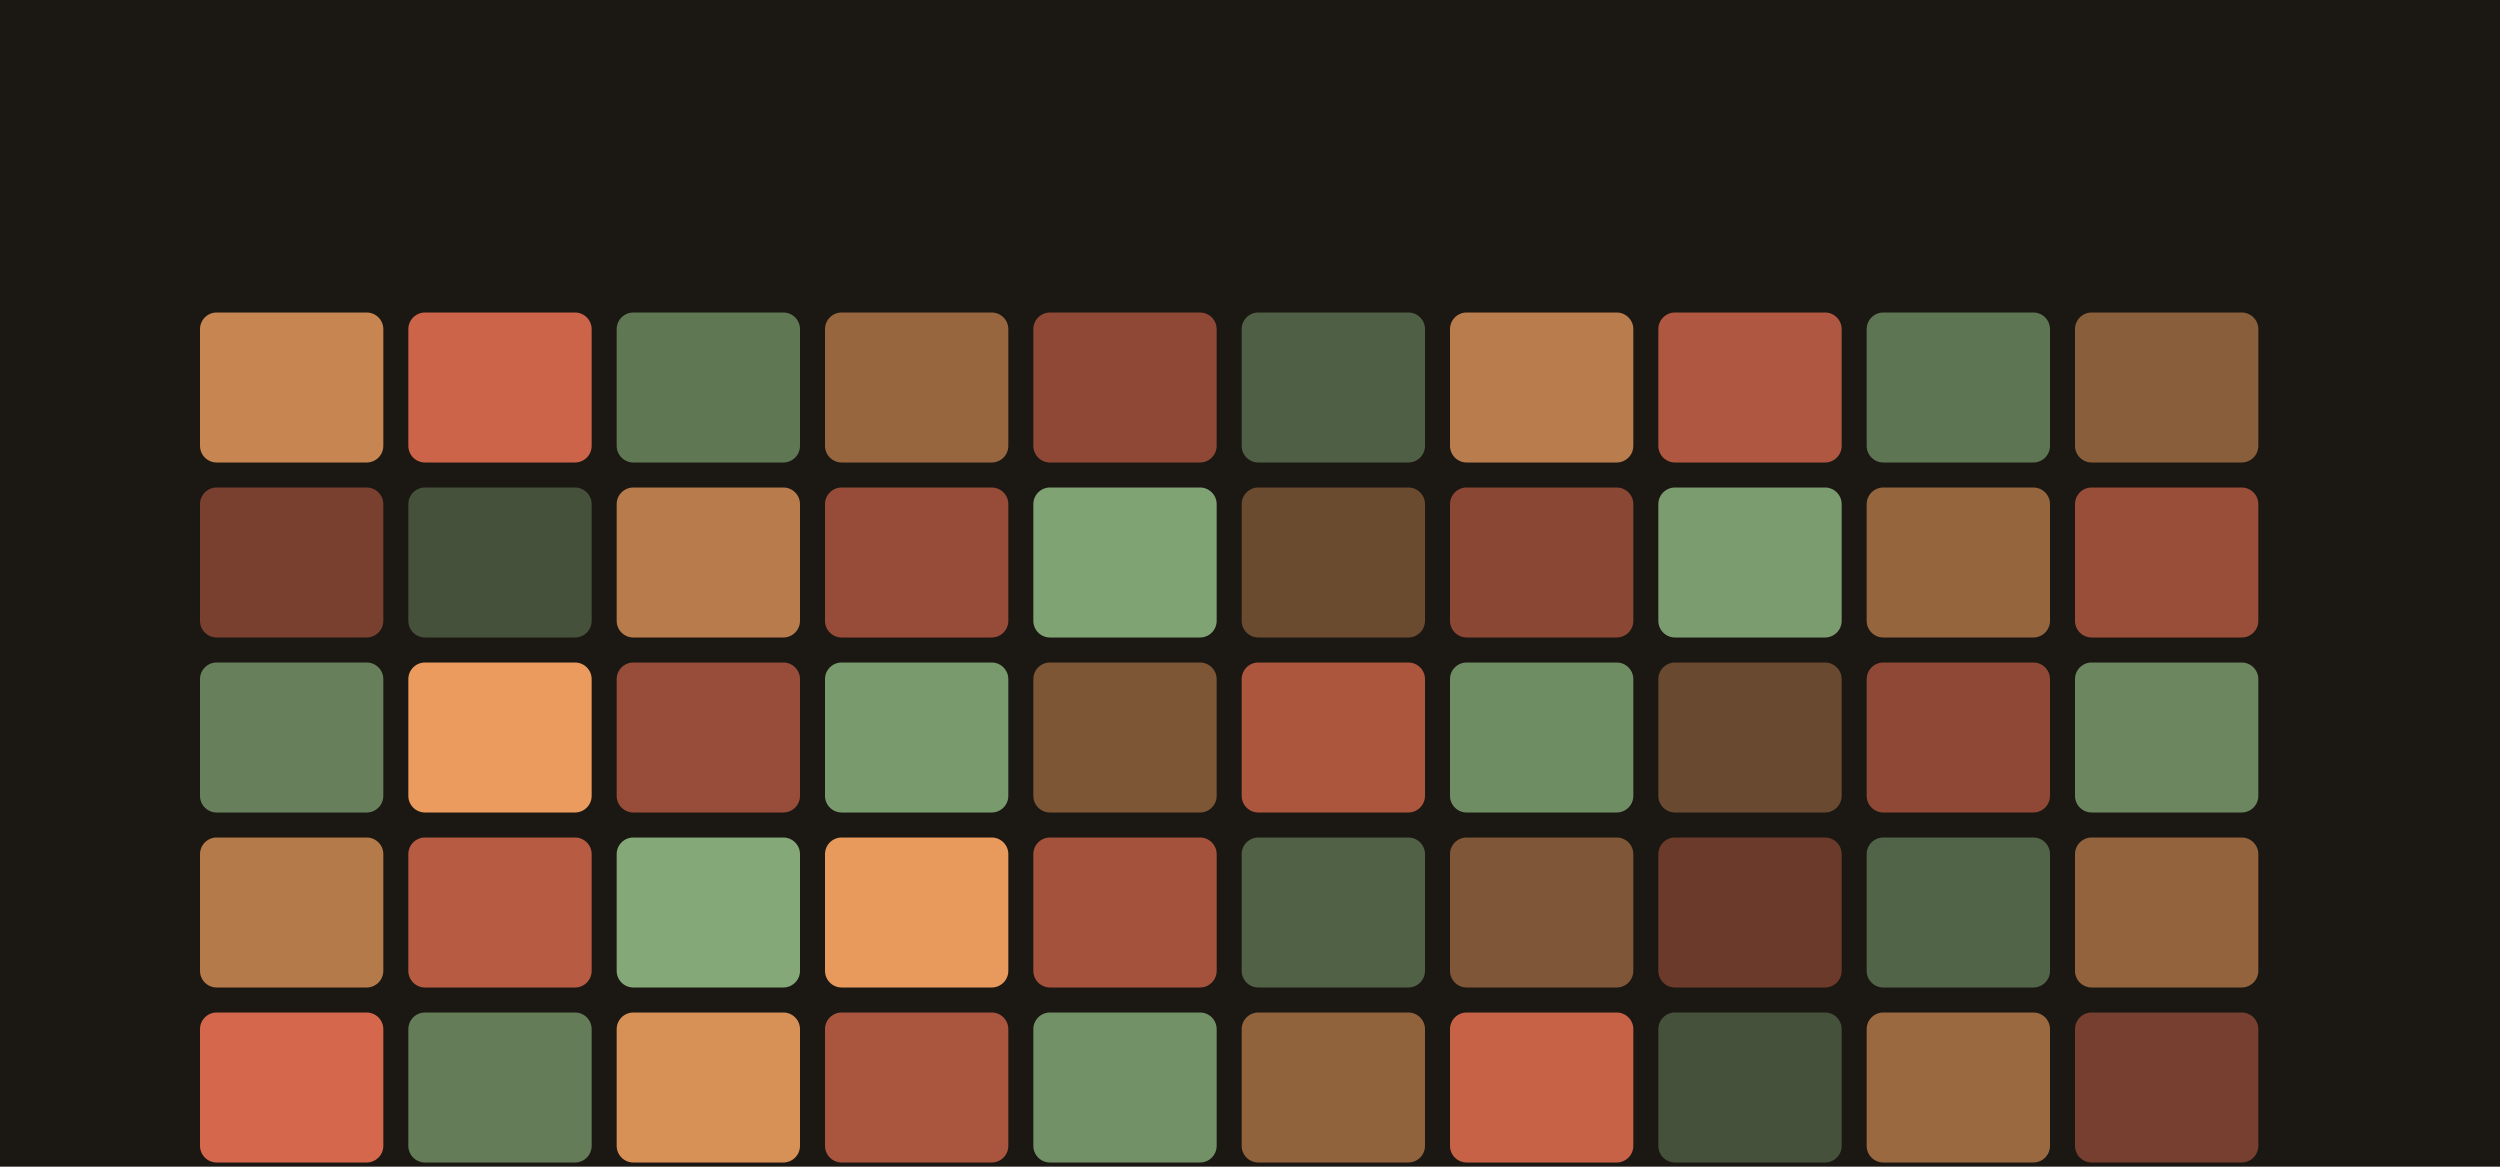
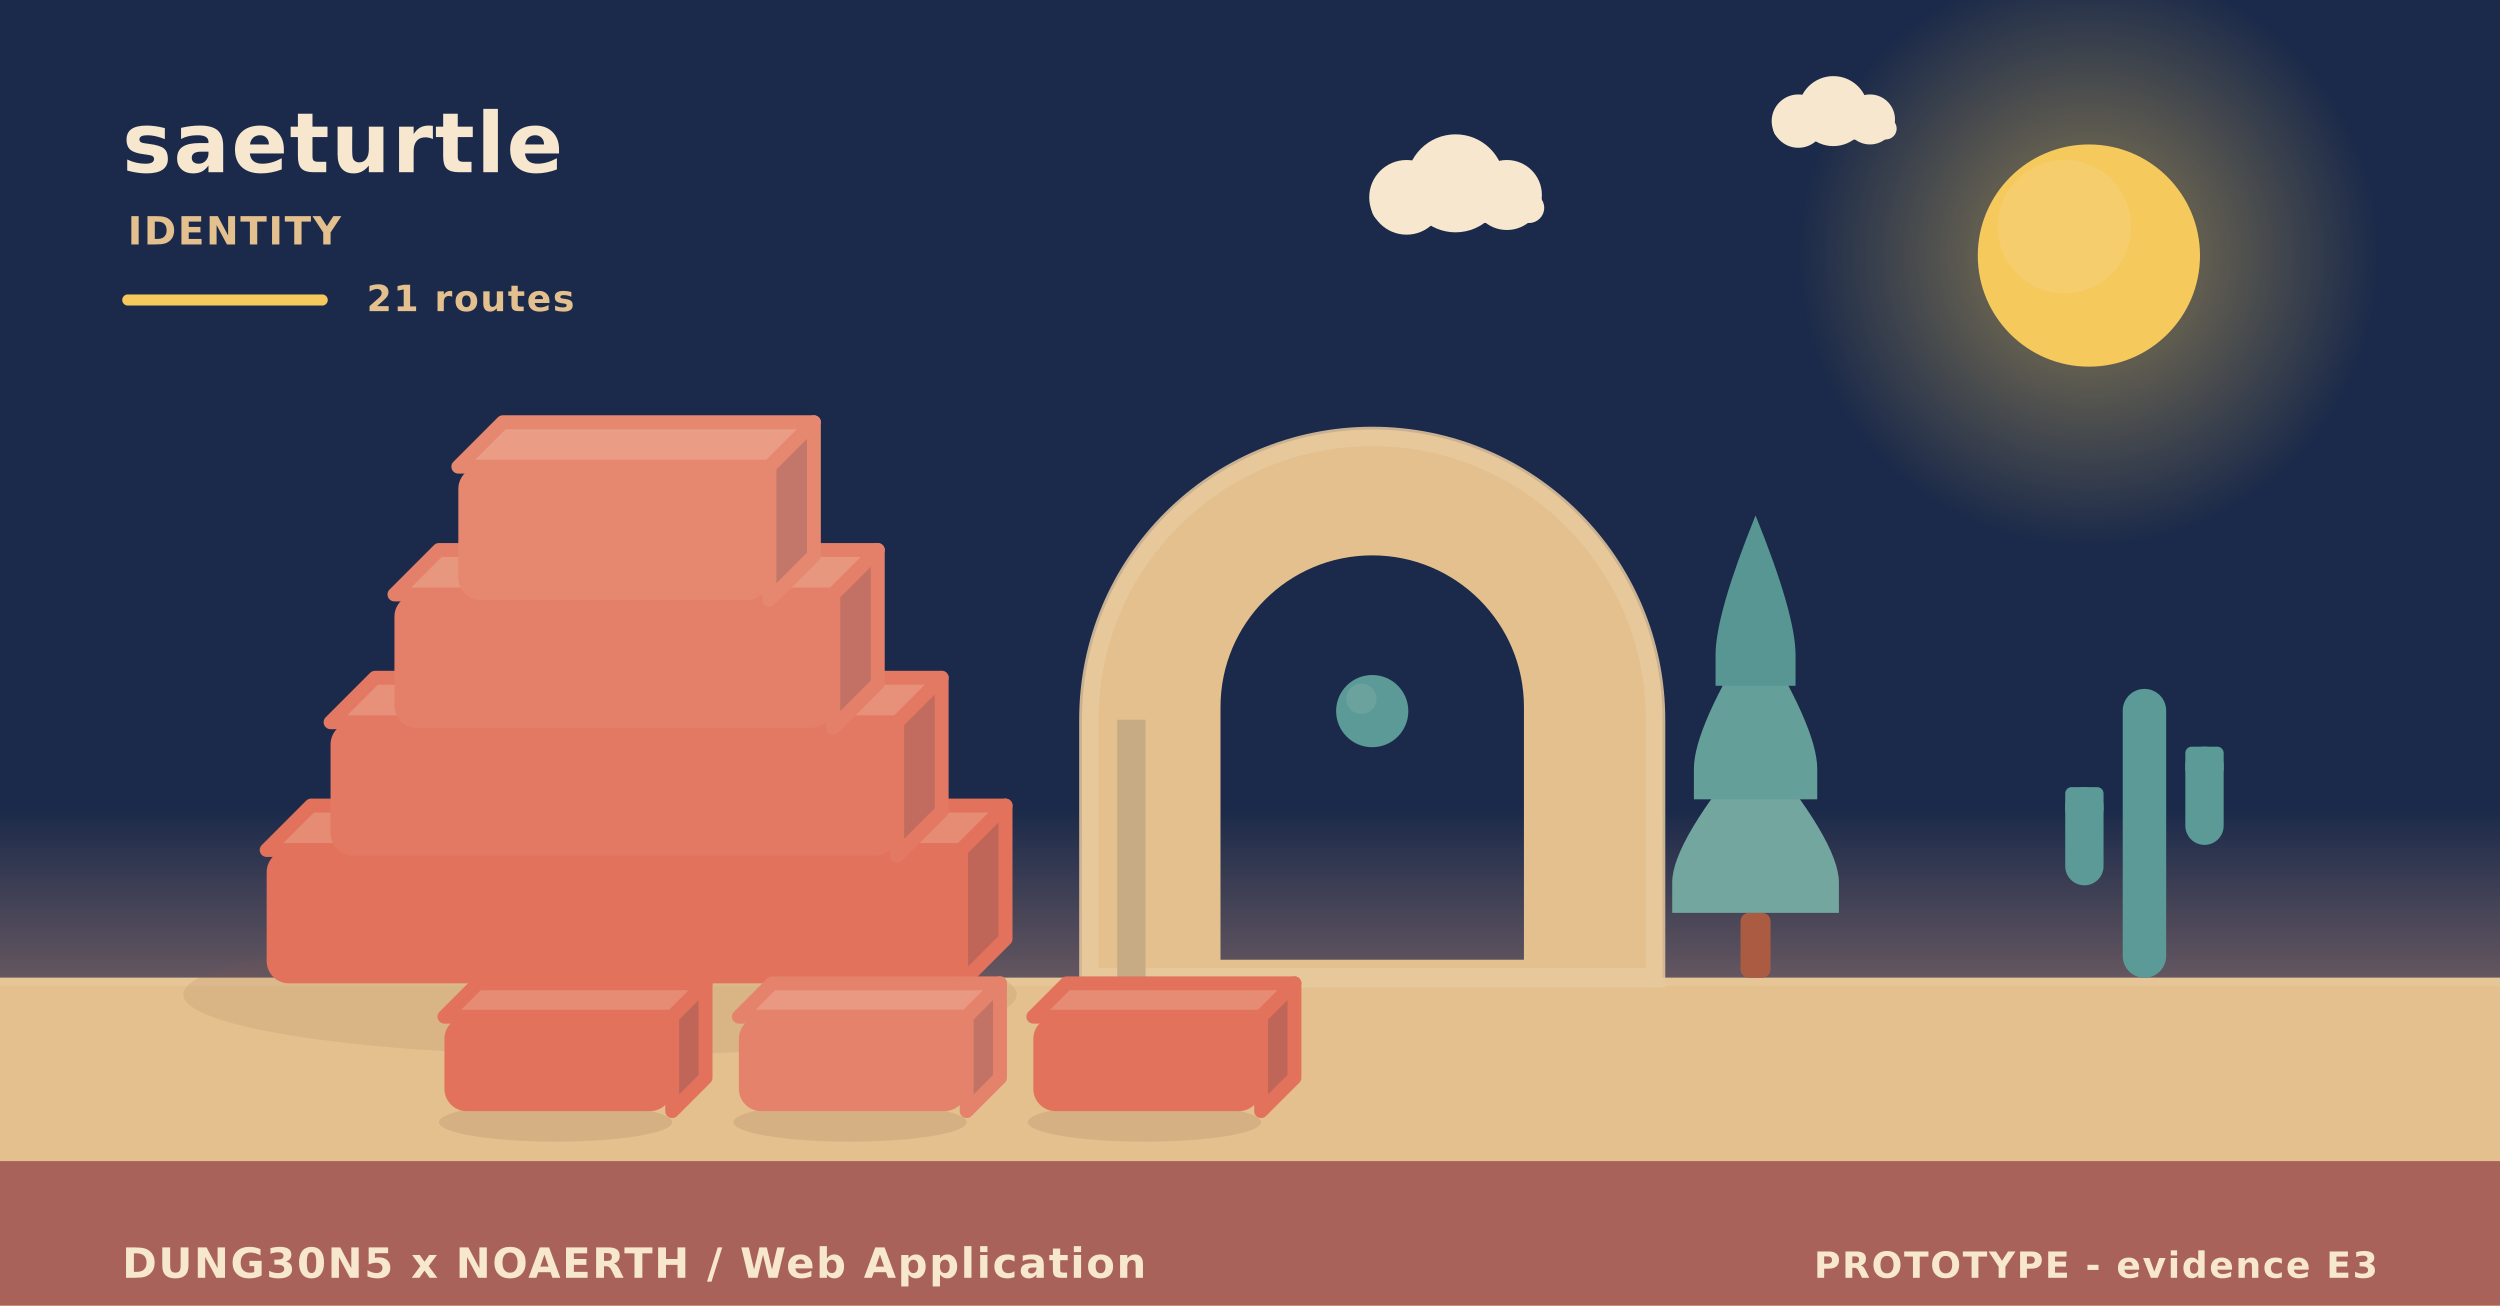
- <svg xmlns="http://www.w3.org/2000/svg" viewBox="0 0 1200 560" width="1200" height="560" role="img" aria-label="saeturtle hero">
-   <rect width="1200" height="560" fill="#1b1712" />
-   <defs>
-     <linearGradient id="gh" x1="0" y1="0" x2="1" y2="1">
-       <stop offset="0%" stop-color="#f4a261" />
-       <stop offset="100%" stop-color="#e76f51" />
-     </linearGradient>
-   </defs>
-   <rect x="96.00" y="150.00" width="88.00" height="72.00" rx="8.00" fill="#f4a261" opacity="0.79" />
-   <rect x="196.00" y="150.00" width="88.00" height="72.00" rx="8.00" fill="#e76f51" opacity="0.87" />
-   <rect x="296.00" y="150.00" width="88.00" height="72.00" rx="8.00" fill="#8ab17d" opacity="0.62" />
-   <rect x="396.00" y="150.00" width="88.00" height="72.00" rx="8.00" fill="#f4a261" opacity="0.57" />
-   <rect x="496.00" y="150.00" width="88.00" height="72.00" rx="8.00" fill="#e76f51" opacity="0.56" />
-   <rect x="596.00" y="150.00" width="88.00" height="72.00" rx="8.00" fill="#8ab17d" opacity="0.47" />
-   <rect x="696.00" y="150.00" width="88.00" height="72.00" rx="8.00" fill="#f4a261" opacity="0.73" />
-   <rect x="796.00" y="150.00" width="88.00" height="72.00" rx="8.00" fill="#e76f51" opacity="0.73" />
-   <rect x="896.00" y="150.00" width="88.00" height="72.00" rx="8.00" fill="#8ab17d" opacity="0.61" />
-   <rect x="996.00" y="150.00" width="88.00" height="72.00" rx="8.00" fill="#f4a261" opacity="0.51" />
-   <rect x="96.00" y="234.00" width="88.00" height="72.00" rx="8.00" fill="#e76f51" opacity="0.46" />
-   <rect x="196.00" y="234.00" width="88.00" height="72.00" rx="8.00" fill="#8ab17d" opacity="0.38" />
-   <rect x="296.00" y="234.00" width="88.00" height="72.00" rx="8.00" fill="#f4a261" opacity="0.72" />
-   <rect x="396.00" y="234.00" width="88.00" height="72.00" rx="8.00" fill="#e76f51" opacity="0.60" />
-   <rect x="496.00" y="234.00" width="88.00" height="72.00" rx="8.00" fill="#8ab17d" opacity="0.91" />
-   <rect x="596.00" y="234.00" width="88.00" height="72.00" rx="8.00" fill="#f4a261" opacity="0.37" />
-   <rect x="696.00" y="234.00" width="88.00" height="72.00" rx="8.00" fill="#e76f51" opacity="0.54" />
-   <rect x="796.00" y="234.00" width="88.00" height="72.00" rx="8.00" fill="#8ab17d" opacity="0.86" />
-   <rect x="896.00" y="234.00" width="88.00" height="72.00" rx="8.00" fill="#f4a261" opacity="0.56" />
-   <rect x="996.00" y="234.00" width="88.00" height="72.00" rx="8.00" fill="#e76f51" opacity="0.62" />
-   <rect x="96.00" y="318.00" width="88.00" height="72.00" rx="8.00" fill="#8ab17d" opacity="0.68" />
-   <rect x="196.00" y="318.00" width="88.00" height="72.00" rx="8.00" fill="#f4a261" opacity="0.95" />
-   <rect x="296.00" y="318.00" width="88.00" height="72.00" rx="8.00" fill="#e76f51" opacity="0.61" />
-   <rect x="396.00" y="318.00" width="88.00" height="72.00" rx="8.00" fill="#8ab17d" opacity="0.85" />
-   <rect x="496.00" y="318.00" width="88.00" height="72.00" rx="8.00" fill="#f4a261" opacity="0.45" />
-   <rect x="596.00" y="318.00" width="88.00" height="72.00" rx="8.00" fill="#e76f51" opacity="0.71" />
-   <rect x="696.00" y="318.00" width="88.00" height="72.00" rx="8.00" fill="#8ab17d" opacity="0.76" />
-   <rect x="796.00" y="318.00" width="88.00" height="72.00" rx="8.00" fill="#f4a261" opacity="0.36" />
-   <rect x="896.00" y="318.00" width="88.00" height="72.00" rx="8.00" fill="#e76f51" opacity="0.56" />
-   <rect x="996.00" y="318.00" width="88.00" height="72.00" rx="8.00" fill="#8ab17d" opacity="0.72" />
-   <rect x="96.00" y="402.00" width="88.00" height="72.00" rx="8.00" fill="#f4a261" opacity="0.71" />
-   <rect x="196.00" y="402.00" width="88.00" height="72.00" rx="8.00" fill="#e76f51" opacity="0.77" />
-   <rect x="296.00" y="402.00" width="88.00" height="72.00" rx="8.00" fill="#8ab17d" opacity="0.94" />
-   <rect x="396.00" y="402.00" width="88.00" height="72.00" rx="8.00" fill="#f4a261" opacity="0.94" />
-   <rect x="496.00" y="402.00" width="88.00" height="72.00" rx="8.00" fill="#e76f51" opacity="0.67" />
-   <rect x="596.00" y="402.00" width="88.00" height="72.00" rx="8.00" fill="#8ab17d" opacity="0.48" />
-   <rect x="696.00" y="402.00" width="88.00" height="72.00" rx="8.00" fill="#f4a261" opacity="0.46" />
-   <rect x="796.00" y="402.00" width="88.00" height="72.00" rx="8.00" fill="#e76f51" opacity="0.40" />
-   <rect x="896.00" y="402.00" width="88.00" height="72.00" rx="8.00" fill="#8ab17d" opacity="0.50" />
-   <rect x="996.00" y="402.00" width="88.00" height="72.00" rx="8.00" fill="#f4a261" opacity="0.55" />
-   <rect x="96.00" y="486.00" width="88.00" height="72.00" rx="8.00" fill="#e76f51" opacity="0.91" />
-   <rect x="196.00" y="486.00" width="88.00" height="72.00" rx="8.00" fill="#8ab17d" opacity="0.66" />
-   <rect x="296.00" y="486.00" width="88.00" height="72.00" rx="8.00" fill="#f4a261" opacity="0.87" />
-   <rect x="396.00" y="486.00" width="88.00" height="72.00" rx="8.00" fill="#e76f51" opacity="0.70" />
-   <rect x="496.00" y="486.00" width="88.00" height="72.00" rx="8.00" fill="#8ab17d" opacity="0.79" />
-   <rect x="596.00" y="486.00" width="88.00" height="72.00" rx="8.00" fill="#f4a261" opacity="0.54" />
-   <rect x="696.00" y="486.00" width="88.00" height="72.00" rx="8.00" fill="#e76f51" opacity="0.84" />
-   <rect x="796.00" y="486.00" width="88.00" height="72.00" rx="8.00" fill="#8ab17d" opacity="0.38" />
-   <rect x="896.00" y="486.00" width="88.00" height="72.00" rx="8.00" fill="#f4a261" opacity="0.59" />
-   <rect x="996.00" y="486.00" width="88.00" height="72.00" rx="8.00" fill="#e76f51" opacity="0.45" />
+ <svg xmlns="http://www.w3.org/2000/svg" width="900" height="470" viewBox="0 0 900 470" role="img" aria-label="saeturtle - identity">
+   <linearGradient id="skyh" x1="0" y1="0" x2="0" y2="1">
+     <stop offset="0" stop-color="#1b2a4a" />
+     <stop offset="0.62" stop-color="#1b2a4a" />
+     <stop offset="1" stop-color="#f3ad8a" />
+   </linearGradient>
+   <rect width="900" height="470" fill="url(#skyh)" />
+   <radialGradient id="sunh">
+     <stop offset="0.35" stop-color="#f5c95c" stop-opacity="0.34" />
+     <stop offset="1" stop-color="#f5c95c" stop-opacity="0" />
+   </radialGradient>
+   <circle cx="752" cy="92" r="104" fill="url(#sunh)" />
+   <circle cx="752" cy="92" r="40" fill="#f5c95c" />
+   <circle cx="743.2" cy="81.6" r="24" fill="#f5d27e" opacity="0.5" />
+   <g>
+     <circle cx="524" cy="66" r="17.64" fill="#f6e7ce" />
+     <circle cx="506.36" cy="71.04" r="13.44" fill="#f6e7ce" />
+     <circle cx="542.48" cy="70.2" r="12.6" fill="#f6e7ce" />
+     <rect x="493.76" y="69.36" width="62.16" height="10.92" rx="5.46" fill="#f6e7ce" />
+   </g>
+   <g>
+     <circle cx="660" cy="40" r="12.6" fill="#f6e7ce" />
+     <circle cx="647.4" cy="43.6" r="9.6" fill="#f6e7ce" />
+     <circle cx="673.2" cy="43" r="9" fill="#f6e7ce" />
+     <rect x="638.4" y="42.4" width="44.4" height="7.8" rx="3.9" fill="#f6e7ce" />
+   </g>
+   <rect x="0" y="352" width="900" height="118" fill="#e3c08d" />
+   <rect x="0" y="352" width="900" height="3" fill="#e6c596" />
+   <text x="44" y="62" font-family="Verdana,DejaVu Sans,sans-serif" font-size="30" font-weight="700" letter-spacing="0.6" fill="#f6e7ce" text-anchor="start">saeturtle</text>
+   <text x="46" y="88" font-family="Verdana,DejaVu Sans,sans-serif" font-size="14" font-weight="700" letter-spacing="0.6" fill="#e3c08d" text-anchor="start">IDENTITY</text>
+   <rect x="44" y="106" width="74" height="4" rx="2" fill="#f5c95c" />
+   <text x="132" y="112" font-family="Verdana,DejaVu Sans,sans-serif" font-size="13" font-weight="700" letter-spacing="0.6" fill="#e3c08d" text-anchor="start">21 routes</text>
+   <ellipse cx="216" cy="358" rx="150" ry="22" fill="rgba(138,90,68,0.11)" />
+   <path d="M96,306 L346,306 L362,290 L112,290 Z" fill="#e68c74" stroke="#e2725b" stroke-width="5" stroke-linejoin="round" />
+   <path d="M346,306 L362,290 L362,338 L346,354 Z" fill="#c06658" stroke="#e2725b" stroke-width="5" stroke-linejoin="round" />
+   <rect x="96" y="306" width="250" height="48" rx="8" fill="#e2725b" />
+   <path d="M119,260 L323,260 L339,244 L135,244 Z" fill="#e7917a" stroke="#e37962" stroke-width="5" stroke-linejoin="round" />
+   <path d="M323,260 L339,244 L339,292 L323,308 Z" fill="#c16c5e" stroke="#e37962" stroke-width="5" stroke-linejoin="round" />
+   <rect x="119" y="260" width="204" height="48" rx="8" fill="#e37962" />
+   <path d="M142,214 L300,214 L316,198 L158,198 Z" fill="#e8977f" stroke="#e48069" stroke-width="5" stroke-linejoin="round" />
+   <path d="M300,214 L316,198 L316,246 L300,262 Z" fill="#c27164" stroke="#e48069" stroke-width="5" stroke-linejoin="round" />
+   <rect x="142" y="214" width="158" height="48" rx="8" fill="#e48069" />
+   <path d="M165,168 L277,168 L293,152 L181,152 Z" fill="#ea9c85" stroke="#e68770" stroke-width="5" stroke-linejoin="round" />
+   <path d="M277,168 L293,152 L293,200 L277,216 Z" fill="#c3776a" stroke="#e68770" stroke-width="5" stroke-linejoin="round" />
+   <rect x="165" y="168" width="112" height="48" rx="8" fill="#e68770" />
+   <path d="M392,352 L392,259.12 A102,102 0 0 1 596,259.12 L596,352 Z M436.88,348 L436.88,254.55 A57.12,57.12 0 0 1 551.12,254.55 L551.12,348 Z" fill="#e3c08d" fill-rule="evenodd" stroke="#e3c08d" stroke-width="5" stroke-linejoin="round" />
+   <path d="M392,352 L392,259.12 A102,102 0 0 1 596,259.12 L596,352 Z" fill="none" stroke="#e8c99d" stroke-width="7" stroke-linecap="round" opacity="0.85" />
+   <rect x="402.2" y="259.12" width="10.2" height="92.88" fill="#c7ab84" />
+   <circle cx="494" cy="256" r="13" fill="#5b9a97" />
+   <circle cx="490.1" cy="251.58" r="5.46" fill="#7aa9a2" opacity="0.55" />
+   <rect x="626.6" y="328.64" width="10.8" height="23.36" rx="3" fill="#ac5b43" />
+   <path d="M632,267.32 Q602,302.89 602,317.6 Q602,328.64 602,328.64 L662,328.64 Q662,328.64 662,317.6 Q662,302.89 632,267.32 Z" fill="#74a6a0" />
+   <path d="M632,226.44 Q609.8,262.01 609.8,276.72 Q609.8,287.76 609.8,287.76 L654.2,287.76 Q654.2,287.76 654.2,276.72 Q654.2,262.01 632,226.44 Z" fill="#649f9a" />
+   <path d="M632,185.56 Q617.6,221.13 617.6,235.84 Q617.6,246.88 617.6,246.88 L646.4,246.88 Q646.4,246.88 646.4,235.84 Q646.4,221.13 632,185.56 Z" fill="#589694" />
+   <rect x="764.18" y="248" width="15.64" height="104" rx="7.82" fill="#5b9a97" />
+   <rect x="743.48" y="283.36" width="13.8" height="35.36" rx="6.9" fill="#5b9a97" />
+   <rect x="743.48" y="283.36" width="13.8" height="10.4" rx="2.3" fill="#5b9a97" />
+   <rect x="786.72" y="268.8" width="13.8" height="35.36" rx="6.9" fill="#5b9a97" />
+   <rect x="786.72" y="268.8" width="13.8" height="10.4" rx="2.3" fill="#5b9a97" />
+   <ellipse cx="200" cy="404" rx="42" ry="7" fill="rgba(138,90,68,0.15)" />
+   <path d="M160,366 L242,366 L254,354 L172,354 Z" fill="#e68c74" stroke="#e2725b" stroke-width="5" stroke-linejoin="round" />
+   <path d="M242,366 L254,354 L254,388 L242,400 Z" fill="#c06658" stroke="#e2725b" stroke-width="5" stroke-linejoin="round" />
+   <rect x="160" y="366" width="82" height="34" rx="8" fill="#e2725b" />
+   <ellipse cx="306" cy="404" rx="42" ry="7" fill="rgba(138,90,68,0.15)" />
+   <path d="M266,366 L348,366 L360,354 L278,354 Z" fill="#e99881" stroke="#e5826b" stroke-width="5" stroke-linejoin="round" />
+   <path d="M348,366 L360,354 L360,388 L348,400 Z" fill="#c37365" stroke="#e5826b" stroke-width="5" stroke-linejoin="round" />
+   <rect x="266" y="366" width="82" height="34" rx="8" fill="#e5826b" />
+   <ellipse cx="412" cy="404" rx="42" ry="7" fill="rgba(138,90,68,0.15)" />
+   <path d="M372,366 L454,366 L466,354 L384,354 Z" fill="#e68c74" stroke="#e2725b" stroke-width="5" stroke-linejoin="round" />
+   <path d="M454,366 L466,354 L466,388 L454,400 Z" fill="#c06658" stroke="#e2725b" stroke-width="5" stroke-linejoin="round" />
+   <rect x="372" y="366" width="82" height="34" rx="8" fill="#e2725b" />
+   <rect x="0" y="418" width="900" height="52" rx="0" fill="#a65c56" opacity="0.94" />
+   <text x="44" y="460" font-family="Verdana,DejaVu Sans,sans-serif" font-size="15" font-weight="700" letter-spacing="0.6" fill="#f6e7ce" text-anchor="start">DUNG30N5 x NOAERTH  /  Web Application</text>
+   <text x="856" y="460" font-family="Verdana,DejaVu Sans,sans-serif" font-size="13" font-weight="700" letter-spacing="0.6" fill="#f6e7ce" text-anchor="end">PROTOTYPE  -  evidence E3</text>
</svg>
